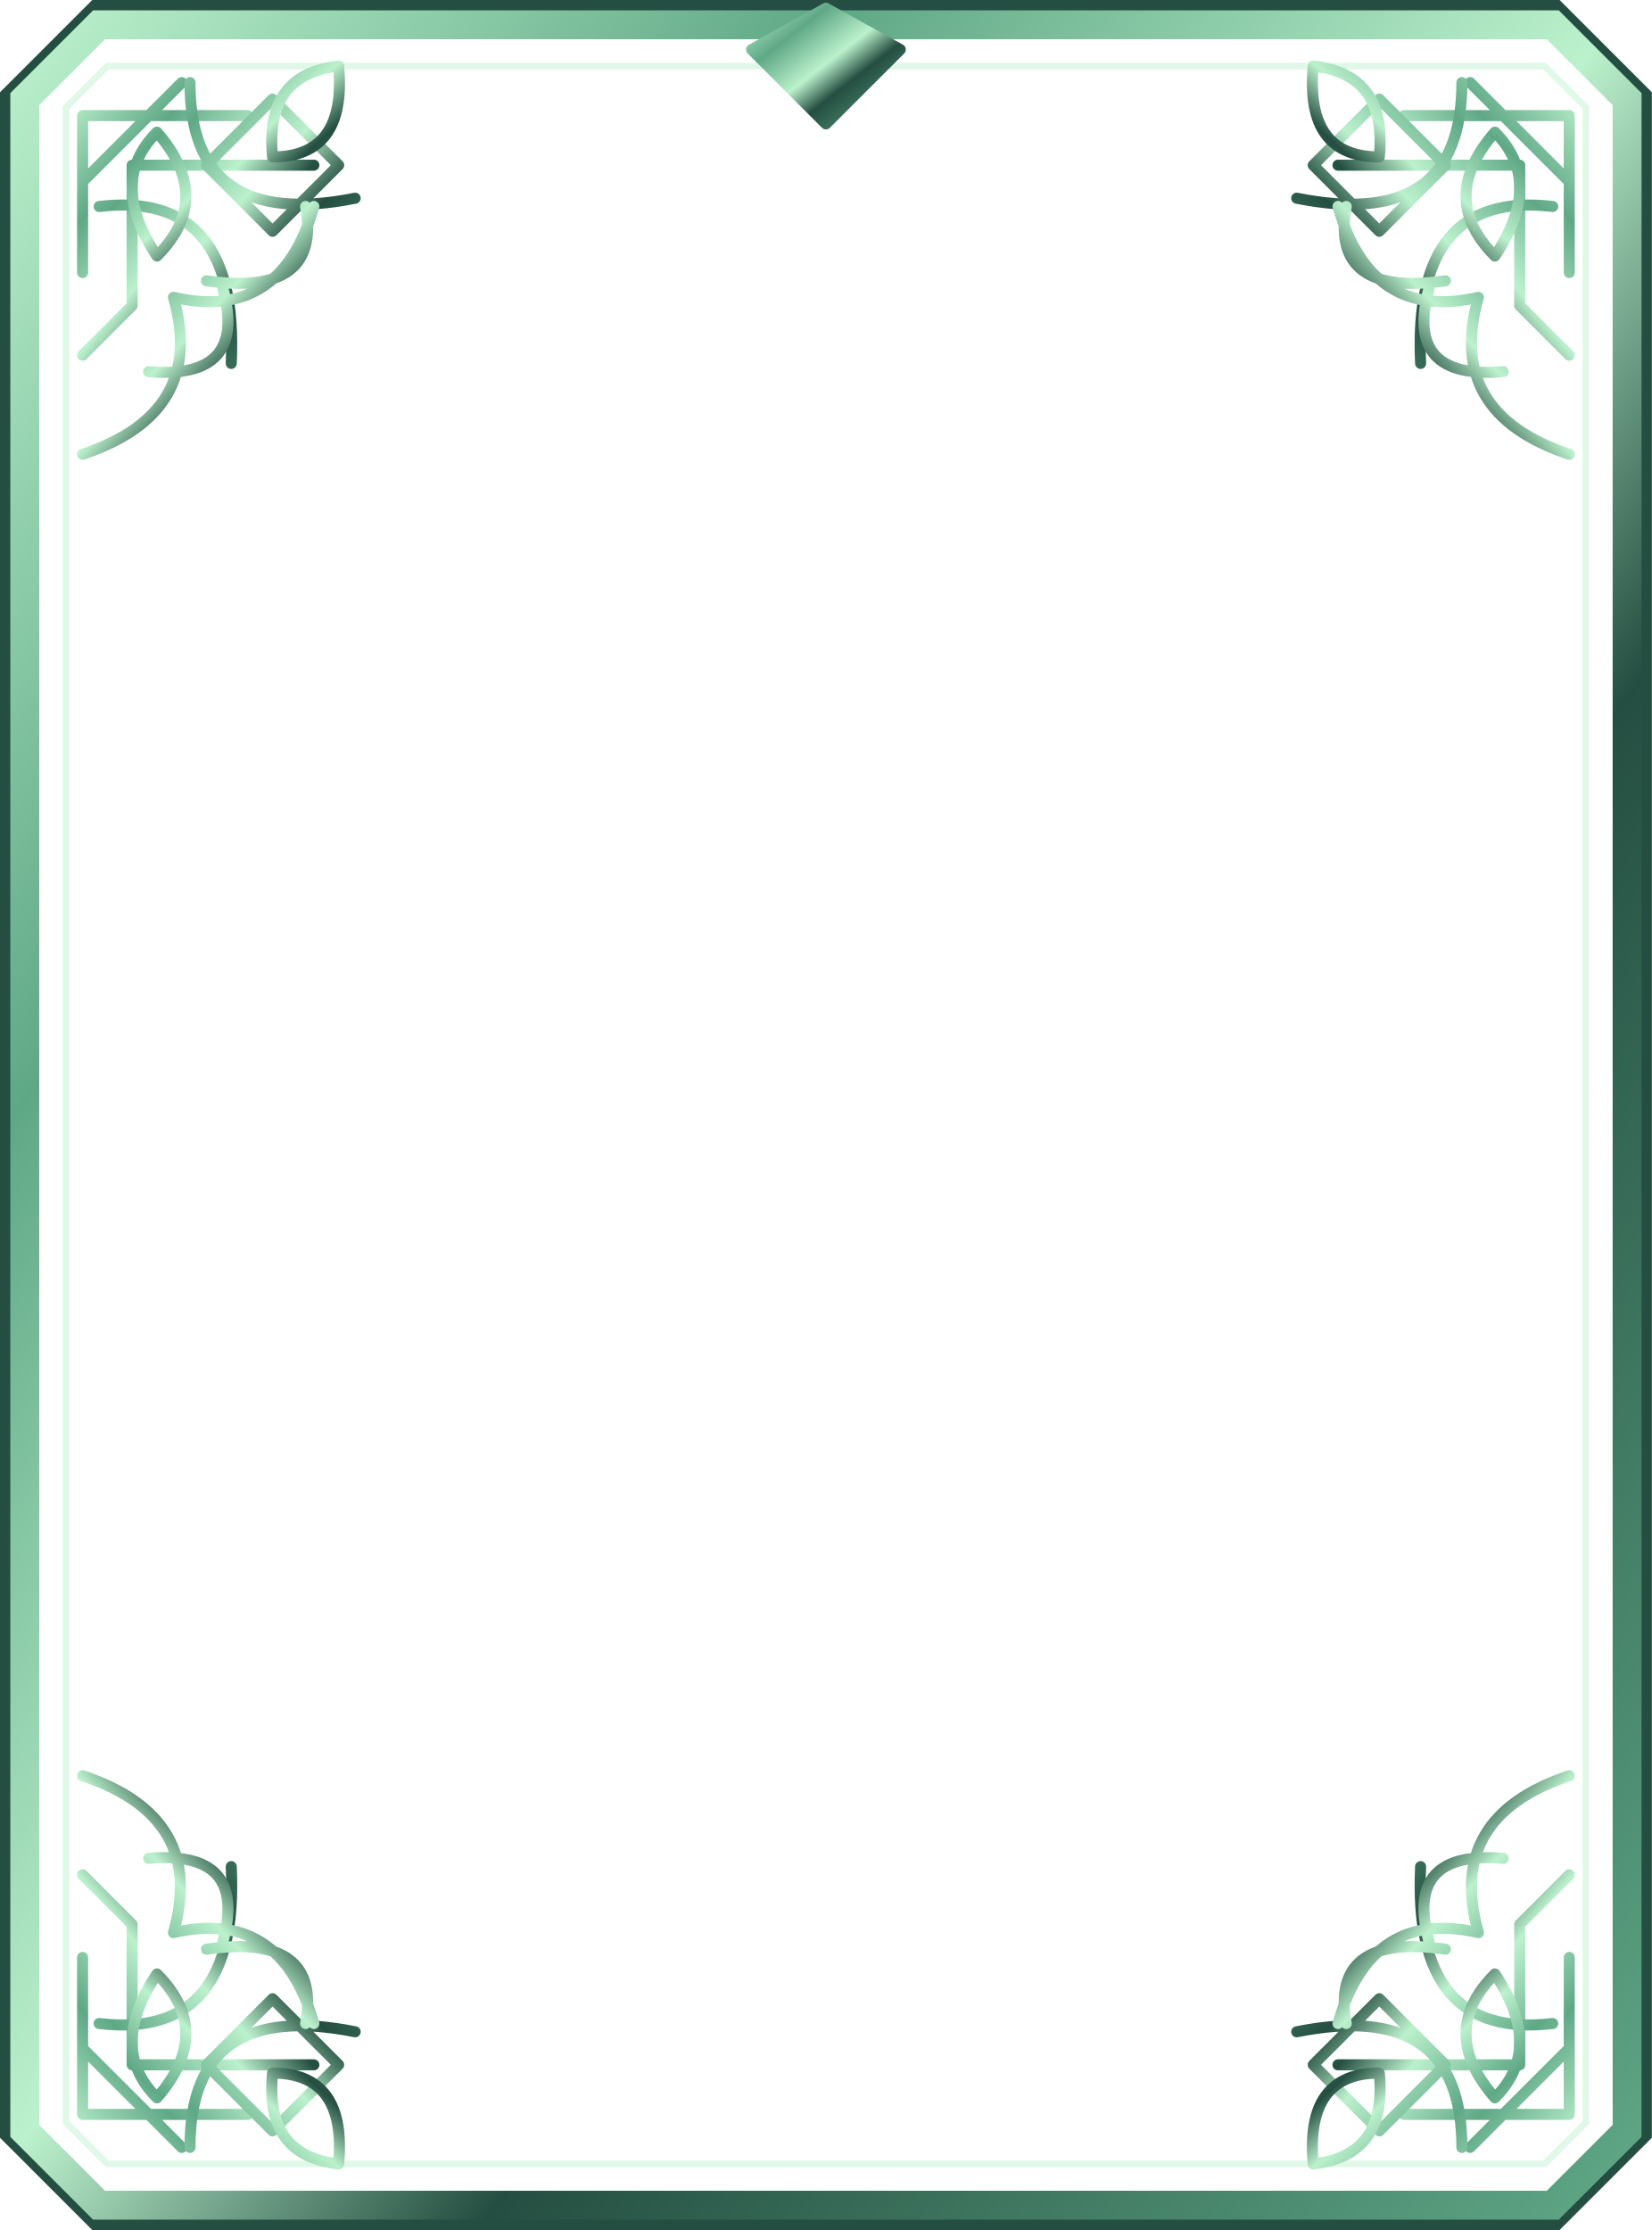
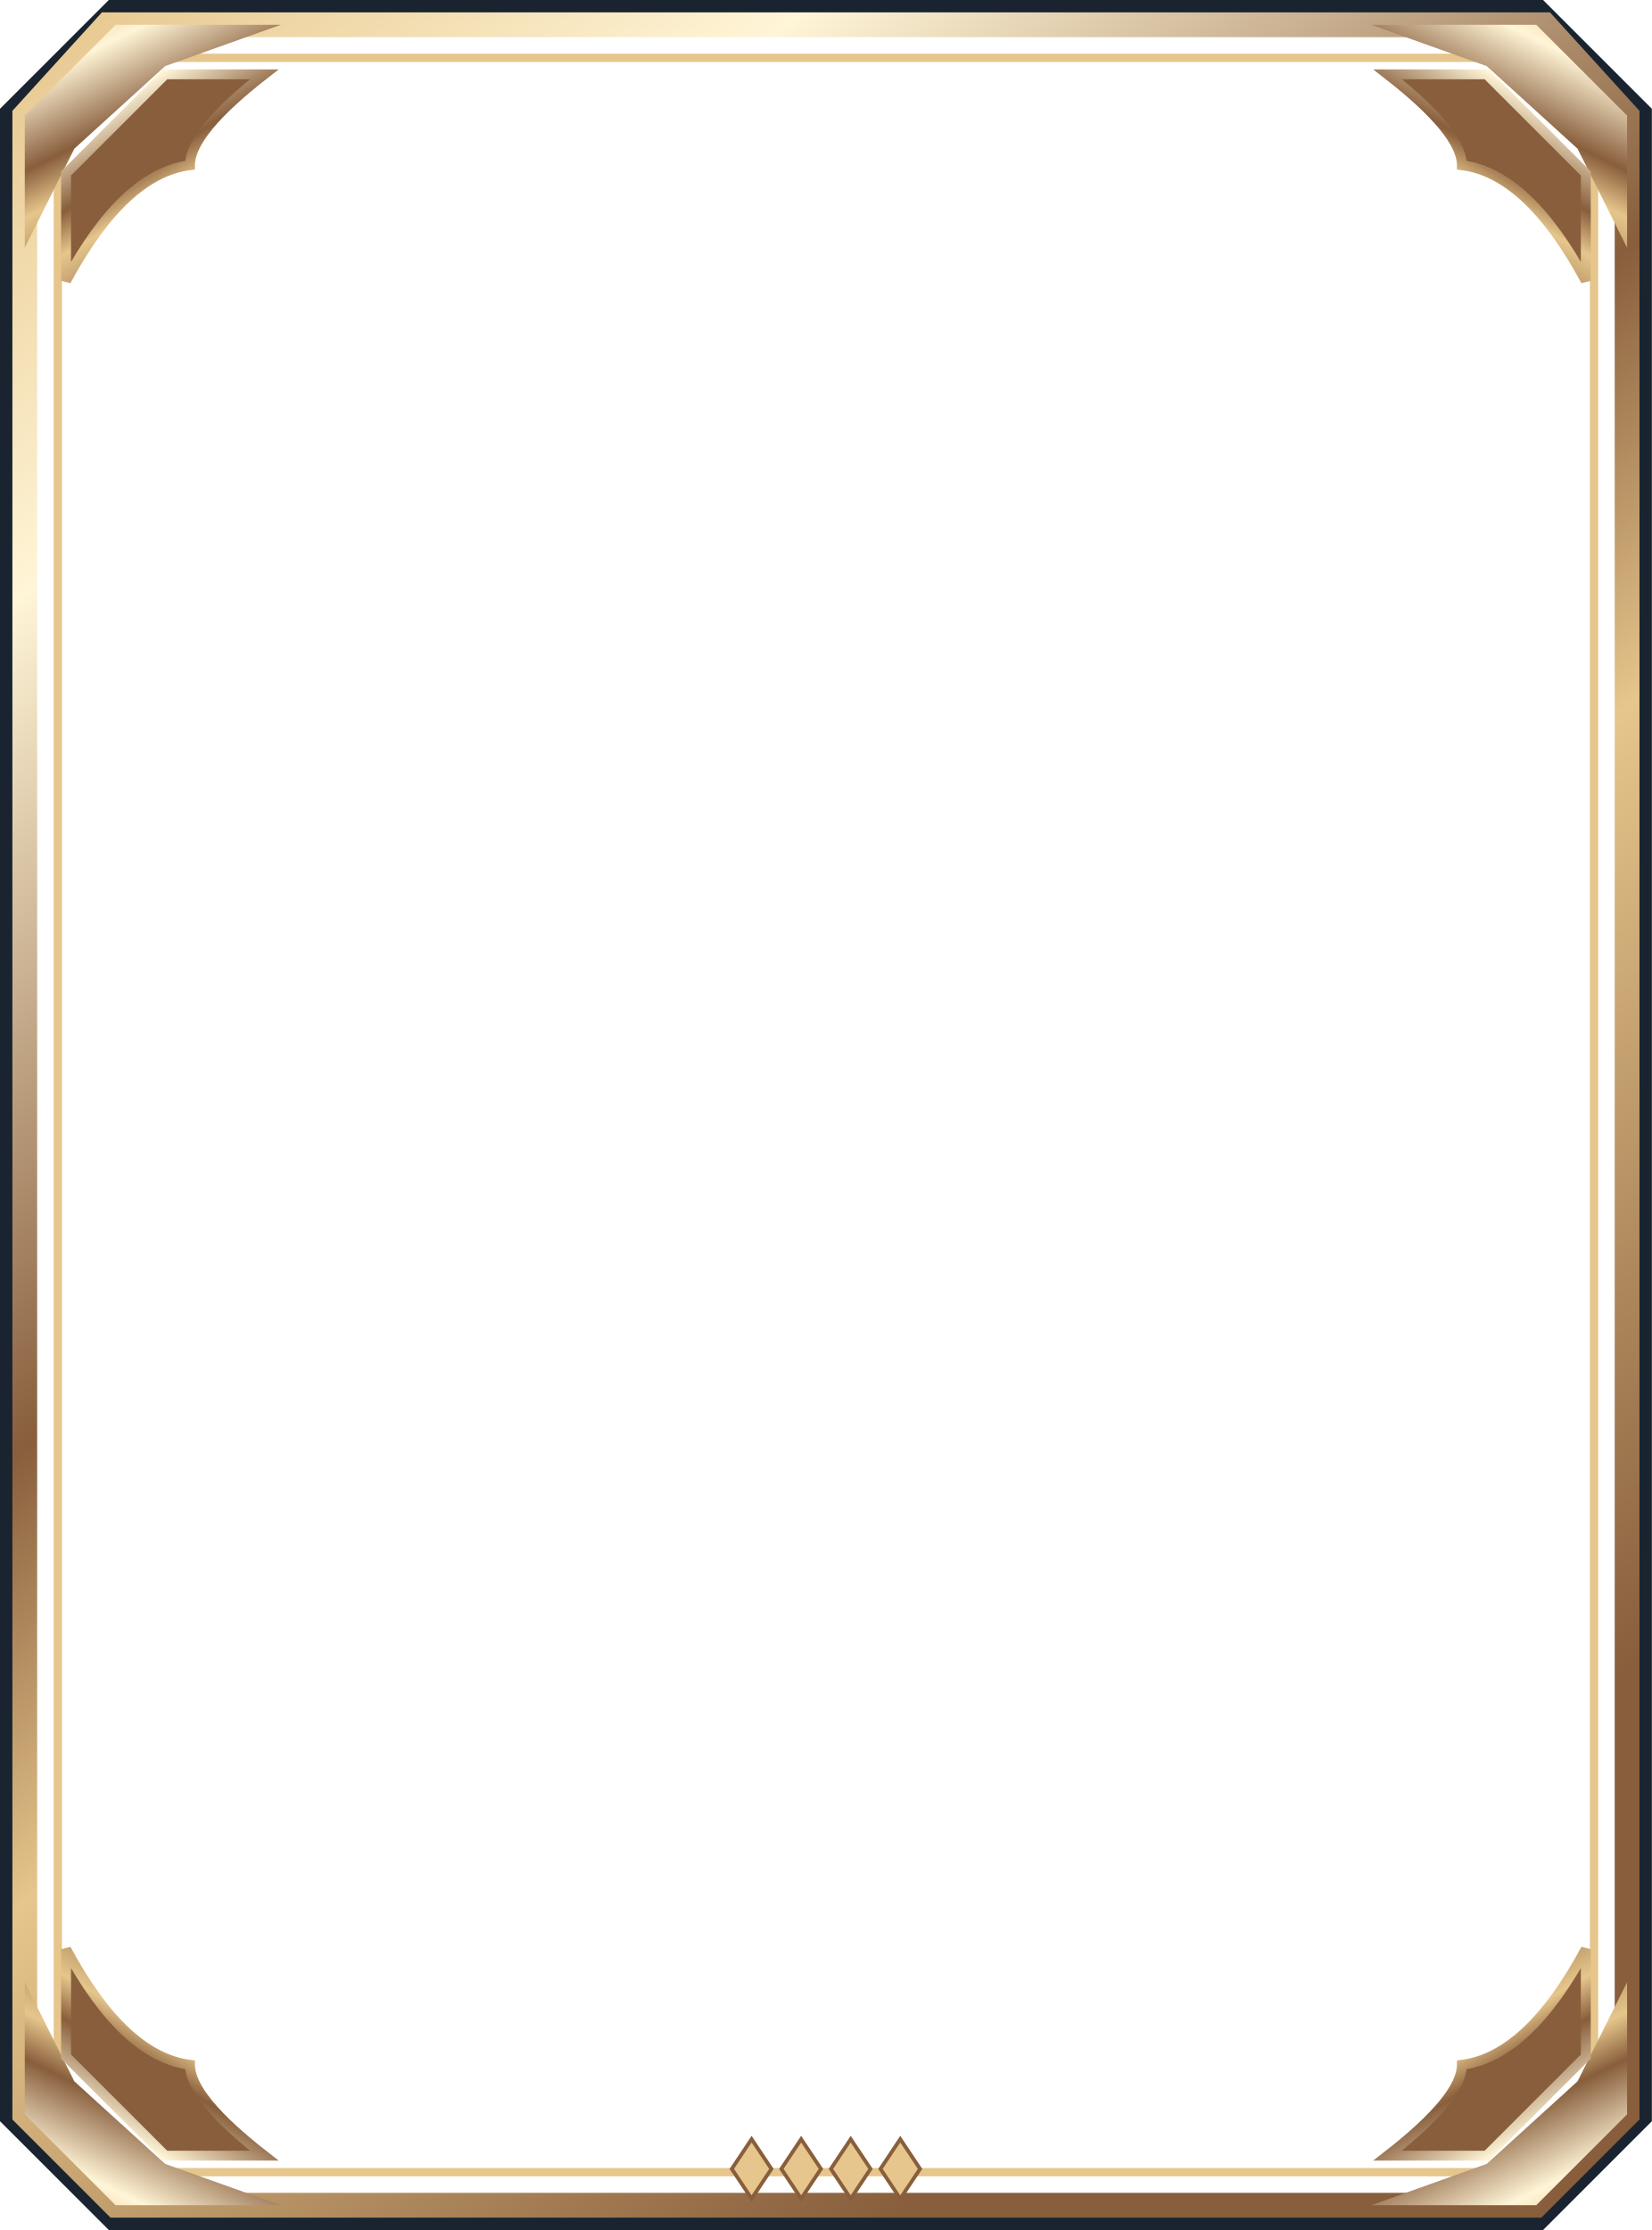
<svg xmlns="http://www.w3.org/2000/svg" viewBox="0 0 200 270" preserveAspectRatio="none">
  <defs>
-     <linearGradient id="metal" x1="0" y1="0" x2="1" y2="1">
-       <stop stop-color="#bcf1cd" />
-       <stop offset=".25" stop-color="#5fa886" />
-       <stop offset=".49" stop-color="#bcf1cd" />
-       <stop offset=".65" stop-color="#244e41" />
-       <stop offset="1" stop-color="#5fa886" />
+     <linearGradient id="foil" x2=".56" y2="1">
+       <stop stop-color="#e6c68c" />
+       <stop offset=".20" stop-color="#fff5d7" />
+       <stop offset=".5" stop-color="#885e3c" />
+       <stop offset=".66" stop-color="#e6c68c" />
+       <stop offset="1" stop-color="#885e3c" />
    </linearGradient>
  </defs>
-   <path d="M12 2H188l10 10v246l-10 10H12L2 258V12Z" fill="none" stroke="#244e41" stroke-width="4" />
-   <path d="M12 3H188l9 9v246l-9 9H12l-9-9V12Z" fill="none" stroke="url(#metal)" stroke-width="3.5" />
-   <path d="M13 8H187l5 5v244l-5 5H13l-5-5V13Z" fill="none" stroke="#bcf1cd" stroke-opacity=".45" stroke-width=".8" />
-   <g fill="none" stroke="url(#metal)" stroke-width="1.34" stroke-linecap="round" stroke-linejoin="round">
-     <g transform="">
-       <path d="M10 33V14h20M10 22l12-12M10 43l6-6V20h22" />
-       <path d="M23 10q0 18 20 14M12 25q17-2 16 19M33 12l8 8-8 8-8-8Z" />
-       <path d="M10 55q15-5 11-19 13 3 17-11M18 45q12 1 9-10M25 34q14 2 12-9" />
-       <path d="M19 31q-6-9 0-15 7 8 0 15M33 19q-1-10 8-11 1 11-8 11Z" />
-     </g>
-     <g transform="translate(200 0) scale(-1 1)">
-       <path d="M10 33V14h20M10 22l12-12M10 43l6-6V20h22" />
-       <path d="M23 10q0 18 20 14M12 25q17-2 16 19M33 12l8 8-8 8-8-8Z" />
-       <path d="M10 55q15-5 11-19 13 3 17-11M18 45q12 1 9-10M25 34q14 2 12-9" />
-       <path d="M19 31q-6-9 0-15 7 8 0 15M33 19q-1-10 8-11 1 11-8 11Z" />
-     </g>
-     <g transform="translate(0 270) scale(1 -1)">
-       <path d="M10 33V14h20M10 22l12-12M10 43l6-6V20h22" />
-       <path d="M23 10q0 18 20 14M12 25q17-2 16 19M33 12l8 8-8 8-8-8Z" />
-       <path d="M10 55q15-5 11-19 13 3 17-11M18 45q12 1 9-10M25 34q14 2 12-9" />
-       <path d="M19 31q-6-9 0-15 7 8 0 15M33 19q-1-10 8-11 1 11-8 11Z" />
-     </g>
-     <g transform="translate(200 270) scale(-1 -1)">
-       <path d="M10 33V14h20M10 22l12-12M10 43l6-6V20h22" />
-       <path d="M23 10q0 18 20 14M12 25q17-2 16 19M33 12l8 8-8 8-8-8Z" />
-       <path d="M10 55q15-5 11-19 13 3 17-11M18 45q12 1 9-10M25 34q14 2 12-9" />
-       <path d="M19 31q-6-9 0-15 7 8 0 15M33 19q-1-10 8-11 1 11-8 11Z" />
-     </g>
-     <path d="M91 6l9-5 9 5-9 9Z" fill="url(#metal)" />
+   <path d="M14 2H186L198 14v242l-12 12H14L2 256V14Z" fill="none" stroke="#192430" stroke-width="4" />
+   <path d="M13 3H187l10 11v242l-11 11H14L3 256V14Z" fill="none" stroke="url(#foil)" stroke-width="3" />
+   <path d="M17 7h166l10 10v236l-10 10H17l-10-10V17Z" fill="none" stroke="#e6c68c" stroke-width="1" />
+   <g transform="translate(0 0) scale(1 1)">
+     <path d="M3 30V14L14 3H34L20 8L9 18Z" fill="url(#foil)" />
+     <path d="M8 34V21L20 9H32Q23 16 23 20Q15 21 8 34Z" fill="#885e3c" stroke="url(#foil)" stroke-width="1.2" />
  </g>
+   <g transform="translate(200 0) scale(-1 1)">
+     <path d="M3 30V14L14 3H34L20 8L9 18Z" fill="url(#foil)" />
+     <path d="M8 34V21L20 9H32Q23 16 23 20Q15 21 8 34Z" fill="#885e3c" stroke="url(#foil)" stroke-width="1.2" />
+   </g>
+   <g transform="translate(0 270) scale(1 -1)">
+     <path d="M3 30V14L14 3H34L20 8L9 18Z" fill="url(#foil)" />
+     <path d="M8 34V21L20 9H32Q23 16 23 20Q15 21 8 34Z" fill="#885e3c" stroke="url(#foil)" stroke-width="1.2" />
+   </g>
+   <g transform="translate(200 270) scale(-1 -1)">
+     <path d="M3 30V14L14 3H34L20 8L9 18Z" fill="url(#foil)" />
+     <path d="M8 34V21L20 9H32Q23 16 23 20Q15 21 8 34Z" fill="#885e3c" stroke="url(#foil)" stroke-width="1.2" />
+   </g>
+   <path d="M91.0 259l2.4 3.6-2.4 3.6-2.4-3.6Z" fill="#e6c68c" stroke="#885e3c" stroke-width=".45" />
+   <path d="M97.0 259l2.4 3.6-2.4 3.6-2.4-3.6Z" fill="#e6c68c" stroke="#885e3c" stroke-width=".45" />
+   <path d="M103.0 259l2.4 3.6-2.4 3.6-2.4-3.6Z" fill="#e6c68c" stroke="#885e3c" stroke-width=".45" />
+   <path d="M109.0 259l2.4 3.6-2.4 3.6-2.4-3.6Z" fill="#e6c68c" stroke="#885e3c" stroke-width=".45" />
</svg>
